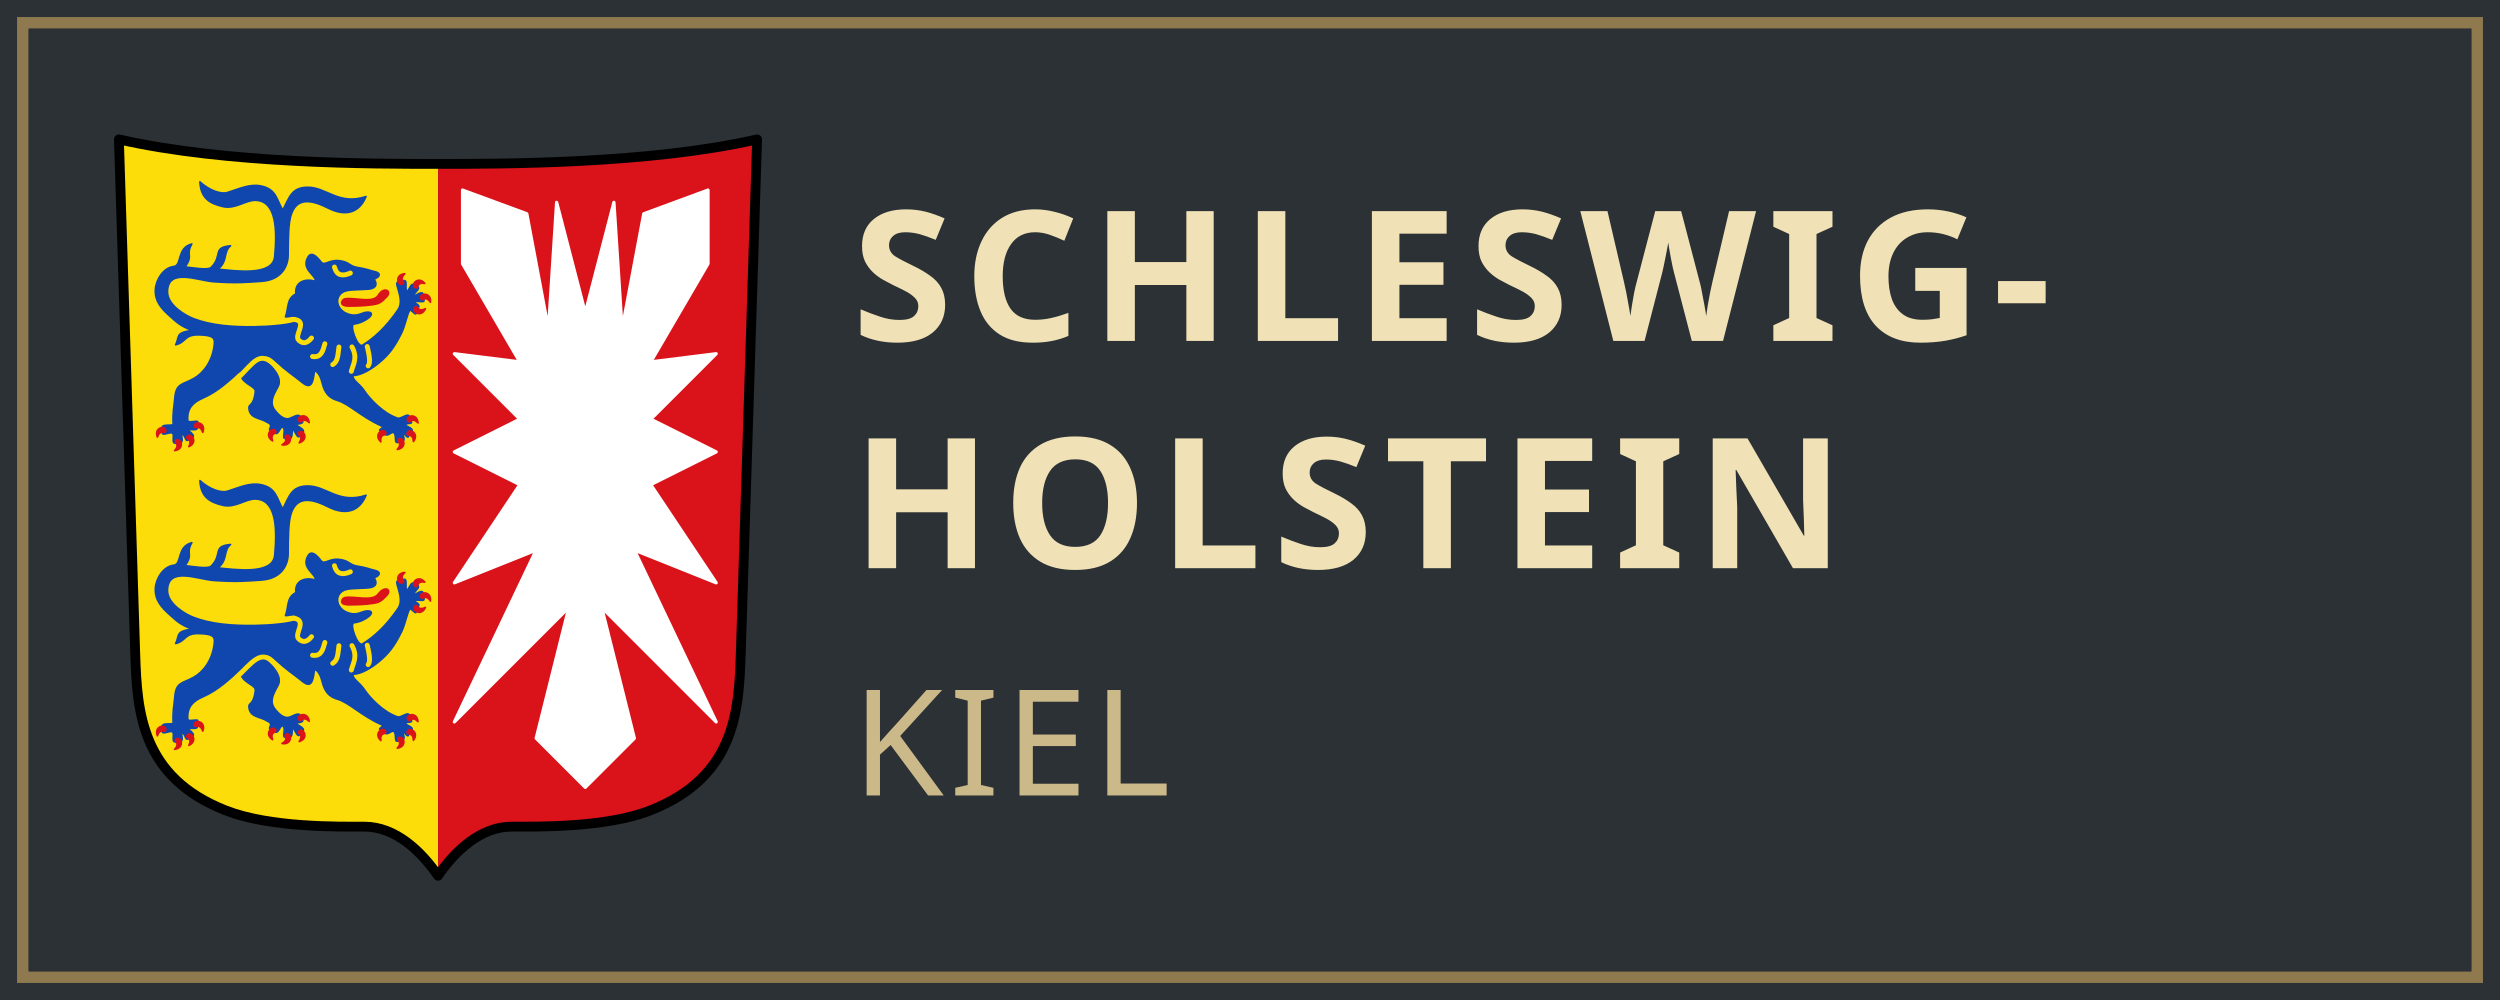
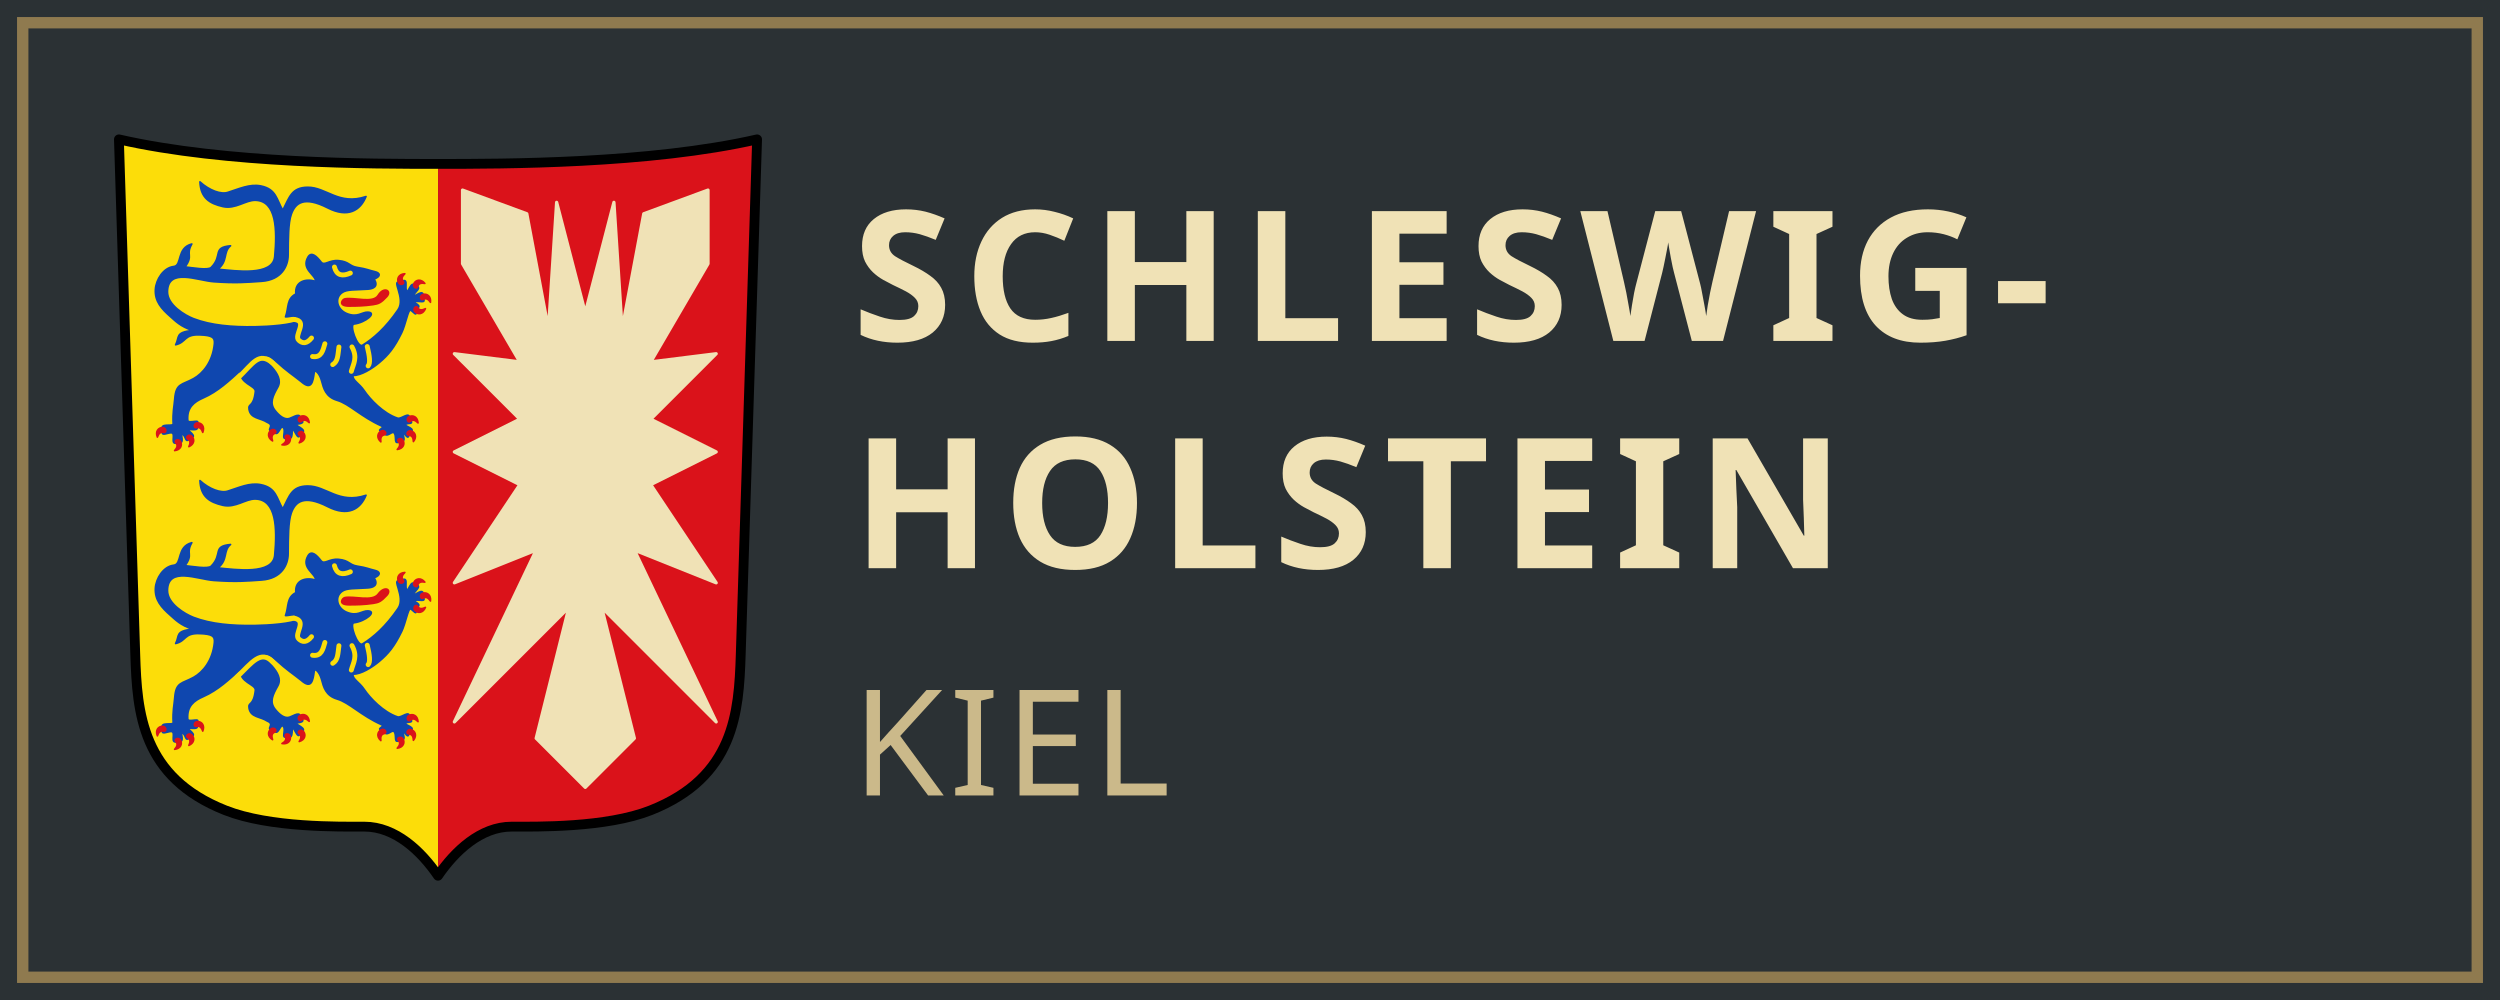
<svg xmlns="http://www.w3.org/2000/svg" width="220" height="88" viewBox="0 0 220 88">
  <defs>
    <symbol id="shield-base" viewBox="0 0 400 500">
      <g fill-rule="evenodd">
        <path d="m201 22.819c-40 0-129.52 0-195-15l10 315c1.122 35.34 3.923 74.74 55 95 27.2 10.787 70 10 85 10 15 0 34.735 15 45 30" fill="#fcdd09" />
        <path d="m201.04 22.818c40 0 129.52 0 195-15l-10 315c-1.122 35.34-3.923 74.74-55 95-27.2 10.787-70 10-85 10-15 0-34.735 15-45 30" fill="#da121a" />
        <g stroke-linejoin="round" stroke-linecap="round">
          <path d="m396 6l-10 315c-1.122 35.34-3.923 74.74-55 95-27.2 10.787-70 10-85 10-19 0-34.735 15-45 30-10.265-15-26-30-45-30-15 0-57.799.787-85-10-51.08-20.255-53.878-59.662-55-95l-10-315c65.48 15 155 15 195 15 40 0 129.52 0 195-15z" fill="none" stroke="#000" stroke-width="6" />
-           <path d="m273.5 44.5l-5 77.5-13.249-70.54-39.25-14.464v45l35 60-40-5 40 40-40 20 40 20-40 60 50-20-50 105 70-70-20 80 30 30 30-30-20-80 70 70-50-105 50 20-40-60 40-20-40-20 40-40-40 5 35-60v-45l-39.25 14.464-13.249 70.54-5-77.5-17.5 67.5z" fill="#fff" stroke="#fff" stroke-width="2" />
+           <path d="m273.5 44.5l-5 77.5-13.249-70.54-39.25-14.464v45l35 60-40-5 40 40-40 20 40 20-40 60 50-20-50 105 70-70-20 80 30 30 30-30-20-80 70 70-50-105 50 20-40-60 40-20-40-20 40-40-40 5 35-60v-45l-39.25 14.464-13.249 70.54-5-77.5-17.5 67.5z" fill="#F0E2B6" stroke="#F0E2B6" stroke-width="2" />
          <path d="m157.02 223.49c-16.726 5.569-24.25-5.801-35.739-5.672-9.76.109-11.08 6.03-15.13 14.03-3.801-6.476-3.896-12.96-13.483-14.854-6.766-1.337-13.383 1.85-19.812 3.851-4.429 1.647-11.662-1.192-17.335-6.327.415 9.797 5.779 13.248 14.03 15.13 7.652 1.744 13.821-3.975 19.812-3.851 12.902.268 13.332 17.909 11.832 34.385-1.1 12.09-23.912 8.749-34.671 7.702 6.329-4.957 3.03-10.478 7.705-14.304-11.434 1.026-4.602 5.927-11.832 13.204-1.947 1.959-11.734.134-15.959-.275 5.277-7.152.212-7.152 4.127-14.03-9.403 2.31-5.896 13.189-11.01 13.754-6.352.702-10.93 8.01-11.282 14.03-.422 7.222 3.634 11.793 9.356 16.78 2.808 2.448 5.988 5.904 13.208 8.252-10.676 1.282-7.665 3.946-10.181 8.802 6.734-1.535 4.985-6.384 14.584-6.05 7.842.271 9.462 1.541 9.08 5.502-1.062 11.02-7.086 18.08-12.658 21.18-7.205 4.01-10.813 2.709-11.557 12.378-.375 4.869-1.345 8.092-.963 15.267.11 2.062-8.989-1.054-6.191 3.989-1.883 4.237 3.03 1.333 5.091 1.513 3.173.277-1.47 8.07 3.99 6.05 4.823 1.241 1.212-5.743 2.614-5.226 2.648.976 1.53 6.315 4.953 2.476 5.577-.955-3.177-5.523-.963-5.364 3.867.277 6.707.642 4.54-2.751 4.052-4.579-4.896-.194-5.091-2.888-.564-7.816 3.829-11.135 9.493-13.616 8.929-3.911 15.901-10.542 22.843-16.833-1.369 8.238 9.373 9.124 8.939 12.982-1.116 9.93-4.528 6.861-3.852 10.856.985 5.821 6.842 5.065 11.191 7.967 5.23 2.112-2.041 5.128 3.781 5.475 3 4.481 3.988-4.282 5.94-2.292 1.94 1.977-1.738 8.101 2.396 6.274 4.65 2.479 2.159-7.105 3.658-5.174 2.027 2.612 3.057 7.145 4.692 2.523 5.541-2.133-5.081-5.426-2.685-5.696 2.581-.291 5.684-.812 2.557-3.01-.061-4.589-4.044-1.431-6.799-.522-3.075 1.014-6.315-1.76-8.772-4.851-3.628-4.563-1.352-8.926 1.651-14.304 4.658-8.341-10.831-17.299-8.53-18.705 2.102-1.284 4.546.367 7.154 2.751 7.35 6.716 10.488 8.474 15.684 12.654 6.311 5.562 7.16.153 7.98-5.777.263-1.899 3.153.44 4.424 5.221 1.212 4.558 2.464 9.895 9.61 11.982 7.315 2.136 14.553 10.07 27.1 15.668 2.384 1.405-4.471 2.469.939 3.584 2.335 4.885 5.417-1.627 6.957.975 1.351 2.285-.817 7.678 3.627 4.59 4.479 1.03.496-5.373 1.551-5.02 1.234.419 3.501 5.422 3.624.42 5.869-2.997-3.159-4.345-2.071-5.468 1.378-1.422 5.842.513 2.426-3.465.285-5.193-4.875.357-7.282-.433-8.71-2.859-16.961-11.684-20.362-16.78-3.082-4.618-7.28-6.235-6.879-9.353 4.769.288 11.842-4.253 15.959-7.702 5.774-4.836 9.283-9.195 13.758-18.293 2.376-4.83 4.078-14.478 5.366-13.891 1.825.832 4.266 5.137 3.302-.55 5.161-2.364-2.393-3.955-.655-4.579 2.486-.893 7.434 1.59 5.057-2.435 1.142-6.911-5.941.483-5.641-1.513.285-1.896 5.823-4.888.698-5.948-2.559-3.21-4.046 5.056-5.1 3.197-1.302-2.294 1.611-8.81-3.95-5.163-5.958-1.964 3.573 9.603-1.279 16.716-7.624 11.179-15.04 17.537-21.738 21.731-3.02 1.891-8.156-12.579-5.228-12.929 7.122-.849 14.407-7.05 8.53-7.299-3.647-.155-6.435 3.671-13.208.697-5.464-2.399-7.42-9.15-2.476-12.654 2.856-2.024 8.125-1.532 15.684-2.063 3.384-.238 6.658-1.624 3.852-6.189 4.272-1.65 3.806-3.764.413-4.539-3.668-.838-4.801-1.664-10.869-2.613-4.803-.751-4.734-3.528-11.282-4.126-5.895-.539-8.689 3.455-10.731.825-2.544-3.276-5.838-6.672-7.98-3.03-4.392 7.479 4.587 10.736 4.678 14.854-5.913-1.873-12.921-.054-12.11 7.702-5.77 2.934-4.288 8.344-6.329 14.03 2.926.204 7.04-2.36 7.98 2.476-3.562 2.355-17.934 3.452-26.966 3.576-13.483.185-26.465-.848-37.15-4.951-5.252-2.02-16.06-8.381-15.959-16.505.183-14.773 18.305-6.751 28.342-6.05 13.652.951 19.633.385 29.17-.275 12.375-.857 16.193-9.515 16.235-15.954.063-9.847.061-19.806 1.926-25.03 2.381-6.672 7.444-11.413 22.288-3.851 12.211 6.22 19.902 1.671 23.356-6.982z" fill="#0f47af" stroke="#0f47af" />
          <path d="m78.2 334.56c9.261-9.02 14.478-16.703 21.867-9.203m57.693-10.209c1.475 5.881 2 10.339.55 11.832m-9.89-11.59c3.615 6.579.805 10.406-.389 14.924m-7.569-14.877c-.693 5.02-.55 8.817-3.797 10.751m-4.784-12.743c-1.226 4.117-2.084 8.663-7.569 7.814m-11.366-22.644c8.563 1.571-.27 9.696 2.98 12.69 2.319 2.137 4.788 2.299 7.783-1.362m14.01-43.38c1.298 5.121 4.765 5.905 9.728 3.696" fill="none" stroke="#fcdd09" stroke-width="3" />
        </g>
      </g>
      <g stroke-linejoin="round" stroke-linecap="round">
        <g fill="#da121a" stroke="#da121a">
          <path d="m29.512 370.52c-1.455-3.544.704-5.835 3.108-5.831 2.54.003 2.668 3.436.674 2.938-2.033-.508-3.079.891-3.782 2.893z" />
          <path d="m40.04 378.75c3.811-.406 4.8-3.393 3.653-5.507-1.211-2.232-4.293-.713-2.906.805 1.413 1.546.68 3.131-.747 4.702z" />
          <path d="m48.749 376.36c3.516-1.523 3.57-4.669 1.845-6.345-1.821-1.77-4.31.599-2.534 1.634 1.81 1.055 1.583 2.786.688 4.711z" />
          <path d="m57.24 367.62c1.455-3.544-.704-5.835-3.108-5.831-2.54.003-2.668 3.436-.674 2.938 2.033-.508 3.079.891 3.782 2.893z" />
          <path d="m193.32 292.02c-1.451 3.546-4.596 3.664-6.308 1.975-1.807-1.784.51-4.32 1.582-2.566 1.092 1.787 2.819 1.525 4.726.591z" />
          <path d="m196.4 288.13c.482-3.801-2.199-5.45-4.52-4.821-2.451.664-1.682 4.01.115 3.01 1.831-1.019 3.205.059 4.405 1.809z" />
          <path d="m192.96 276.58c-2.407-2.981-5.455-2.192-6.609-.083-1.219 2.227 1.729 3.992 2.252 2 .533-2.026 2.263-2.269 4.357-1.922z" />
          <path d="m180.74 270.68c-3.828.186-4.987 3.112-3.964 5.287 1.08 2.298 4.244.958 2.947-.636-1.322-1.625-.499-3.165 1.017-4.651z" />
          <path d="m122.28 361.64c-.392-3.811-3.377-4.811-5.495-3.672-2.237 1.202-.728 4.289.794 2.908 1.552-1.407 3.135-.669 4.701.764z" />
          <path d="m116.19 374c3.687-1.046 4.155-4.158 2.667-6.05-1.572-1.994-4.351.025-2.727 1.285 1.655 1.284 1.201 2.971.061 4.761z" />
          <path d="m105.64 375.22c3.768.699 5.57-1.881 5.075-4.234-.523-2.485-3.91-1.909-3.01-.059.913 1.886-.243 3.195-2.06 4.293z" />
          <path d="m99.9 372.85c-3.285-1.972-2.924-5.098-.994-6.532 2.038-1.515 4.194 1.161 2.297 1.953-1.933.808-1.936 2.554-1.303 4.579z" />
          <path d="m166.07 373.42c-2.881-2.527-1.967-5.538.188-6.605 2.276-1.127 3.919 1.89 1.911 2.331-2.046.45-2.361 2.168-2.099 4.274z" />
          <path d="m176.1 378.06c3.804-.466 4.745-3.47 3.565-5.564-1.246-2.212-4.303-.644-2.893.851 1.438 1.524.73 3.12-.672 4.713z" />
          <path d="m185.97 373.24c2.408-2.98.995-5.792-1.311-6.476-2.435-.723-3.54 2.53-1.486 2.623 2.093.095 2.696 1.734 2.797 3.854z" />
          <path d="m188.79 361.84c-.242-3.823-3.185-4.94-5.346-3.886-2.283 1.113-.897 4.257.679 2.937 1.606-1.345 3.159-.545 4.667.949z" />
          <path d="m144.09 286.01c5.853-1.066 16.78 2.737 20.395-2.167 3.982-5.402 8.517-2.745 5.228.825-3.441 3.735-4.941 4.404-8.392 4.904-5.369.778-10.183.901-14.835.882-6.805-.027-4.055-4.142-2.396-4.444z" />
        </g>
        <g fill-rule="evenodd">
          <path d="m157.02 40.938c-16.726 5.569-24.25-5.801-35.739-5.672-9.76.109-11.08 6.03-15.13 14.03-3.801-6.476-3.896-12.96-13.483-14.854-6.766-1.337-13.383 1.85-19.812 3.851-4.429 1.647-11.662-1.192-17.335-6.327.415 9.797 5.779 13.248 14.03 15.13 7.652 1.744 13.821-3.975 19.812-3.851 12.902.268 13.332 17.909 11.832 34.385-1.1 12.09-23.912 8.749-34.671 7.702 6.329-4.957 3.03-10.478 7.705-14.304-11.434 1.026-4.602 5.927-11.832 13.204-1.947 1.959-11.734.134-15.959-.275 5.277-7.152.212-7.152 4.127-14.03-9.403 2.31-5.896 13.189-11.01 13.754-6.352.702-10.93 8.01-11.282 14.03-.422 7.222 3.634 11.793 9.356 16.78 2.808 2.448 5.988 5.904 13.208 8.252-10.676 1.282-7.665 3.946-10.181 8.802 6.734-1.535 4.985-6.384 14.584-6.05 7.842.271 9.462 1.541 9.08 5.502-1.062 11.02-7.086 18.08-12.658 21.18-7.205 4.01-10.813 2.709-11.557 12.378-.375 4.869-1.345 8.092-.963 15.267.11 2.062-8.989-1.054-6.191 3.989-1.883 4.237 3.03 1.333 5.091 1.513 3.173.277-1.47 8.07 3.99 6.05 4.823 1.241 1.212-5.743 2.614-5.226 2.648.976 1.53 6.315 4.953 2.476 5.577-.955-3.177-5.523-.963-5.364 3.867.277 6.707.642 4.54-2.751 4.052-4.578-4.896-.194-5.091-2.888-.564-7.816 3.829-11.135 9.493-13.616 8.929-3.911 15.901-10.542 22.843-16.833-1.369 8.238 9.373 9.124 8.939 12.982-1.116 9.93-4.528 6.861-3.852 10.856.985 5.821 6.842 5.065 11.191 7.967 5.23 2.112-2.041 5.128 3.781 5.475 3 4.481 3.988-4.282 5.94-2.292 1.94 1.977-1.738 8.101 2.396 6.274 4.65 2.479 2.159-7.105 3.658-5.174 2.027 2.612 3.057 7.145 4.692 2.523 5.541-2.133-5.081-5.426-2.685-5.696 2.581-.291 5.684-.812 2.557-3.01-.061-4.589-4.044-1.431-6.799-.523-3.075 1.014-6.315-1.76-8.772-4.851-3.628-4.563-1.352-8.926 1.651-14.304 4.658-8.341-10.831-17.299-8.53-18.705 2.102-1.284 4.546.367 7.154 2.751 7.35 6.716 10.488 8.474 15.684 12.654 6.311 5.562 7.16.153 7.98-5.777.263-1.899 3.153.44 4.424 5.221 1.212 4.558 2.464 9.895 9.61 11.982 7.315 2.136 14.553 10.07 27.1 15.668 2.384 1.405-4.471 2.469.939 3.584 2.335 4.885 5.417-1.627 6.957.975 1.351 2.285-.817 7.678 3.627 4.59 4.479 1.03.496-5.373 1.551-5.02 1.234.419 3.501 5.422 3.624.42 5.869-2.997-3.159-4.345-2.071-5.468 1.378-1.422 5.842.513 2.426-3.465.285-5.193-4.875.357-7.282-.433-8.71-2.859-16.961-11.684-20.362-16.78-3.082-4.618-7.28-6.235-6.879-9.353 4.769.288 11.842-4.254 15.959-7.702 5.774-4.836 9.283-9.195 13.758-18.293 2.376-4.83 4.078-14.478 5.366-13.891 1.825.832 4.266 5.137 3.302-.55 5.161-2.364-2.393-3.955-.655-4.579 2.486-.893 7.434 1.59 5.057-2.435 1.142-6.911-5.941.483-5.641-1.513.285-1.896 5.823-4.888.698-5.948-2.559-3.21-4.046 5.056-5.1 3.197-1.302-2.294 1.611-8.81-3.95-5.163-5.958-1.964 3.573 9.603-1.279 16.716-7.624 11.179-15.04 17.537-21.738 21.731-3.02 1.891-8.156-12.579-5.228-12.929 7.122-.849 14.407-7.05 8.53-7.299-3.647-.155-6.435 3.671-13.208.697-5.464-2.399-7.42-9.15-2.476-12.654 2.856-2.024 8.125-1.532 15.684-2.063 3.384-.238 6.658-1.624 3.852-6.189 4.272-1.65 3.806-3.764.413-4.539-3.668-.838-4.801-1.664-10.869-2.613-4.803-.751-4.734-3.528-11.282-4.126-5.895-.539-8.689 3.455-10.731.825-2.544-3.276-5.838-6.672-7.98-3.03-4.392 7.479 4.587 10.736 4.678 14.854-5.913-1.873-12.921-.054-12.11 7.702-5.77 2.934-4.288 8.344-6.329 14.03 2.926.204 7.04-2.36 7.98 2.476-3.562 2.355-17.934 3.452-26.966 3.576-13.483.185-26.465-.848-37.15-4.951-5.252-2.02-16.06-8.381-15.959-16.505.183-14.773 18.305-6.751 28.342-6.05 13.652.951 19.633.385 29.17-.275 12.375-.857 16.193-9.515 16.235-15.954.063-9.847.061-19.806 1.926-25.03 2.381-6.672 7.444-11.413 22.288-3.851 12.211 6.22 19.902 1.671 23.356-6.982z" fill="#0f47af" stroke="#0f47af" />
          <path d="m78.974 151.62c9.261-9.02 12.533-15.925 20.894-9.01m57.887-10.01c1.475 5.881 2 10.339.55 11.832m-9.89-11.59c3.615 6.579.805 10.406-.389 14.924m-7.569-14.877c-.693 5.02-.55 8.817-3.797 10.751m-4.784-12.743c-1.226 4.117-2.084 8.663-7.569 7.814m-11.171-22.644c8.758.987-.464 9.696 2.785 12.69 2.319 2.137 4.788 2.299 7.783-1.362m14.01-43.38c1.298 5.121 4.765 5.905 9.728 3.696" fill="none" stroke="#fcdd09" stroke-width="3" />
        </g>
        <g fill="#da121a" stroke="#da121a">
          <path d="m29.512 187.96c-1.455-3.544.704-5.835 3.108-5.831 2.54.003 2.668 3.436.674 2.938-2.033-.508-3.079.891-3.782 2.893z" />
          <path d="m40.04 196.2c3.811-.406 4.8-3.393 3.653-5.507-1.211-2.232-4.293-.713-2.906.805 1.413 1.546.68 3.131-.747 4.702z" />
          <path d="m48.749 193.81c3.516-1.523 3.57-4.669 1.845-6.345-1.821-1.77-4.31.599-2.534 1.634 1.81 1.055 1.583 2.786.688 4.711z" />
          <path d="m57.24 185.07c1.455-3.544-.704-5.835-3.108-5.831-2.54.003-2.668 3.436-.674 2.938 2.033-.508 3.079.891 3.782 2.893z" />
          <path d="m193.32 109.47c-1.451 3.546-4.596 3.664-6.308 1.975-1.807-1.784.51-4.32 1.582-2.566 1.092 1.787 2.819 1.525 4.726.591z" />
          <path d="m196.4 105.58c.482-3.801-2.199-5.45-4.52-4.821-2.451.664-1.682 4.01.115 3.01 1.831-1.019 3.205.059 4.405 1.809z" />
          <path d="m192.96 94.03c-2.407-2.981-5.455-2.192-6.609-.083-1.219 2.227 1.729 3.992 2.252 2 .533-2.026 2.263-2.269 4.357-1.922z" />
          <path d="m180.74 88.12c-3.828.186-4.987 3.112-3.964 5.287 1.08 2.298 4.244.958 2.947-.636-1.322-1.625-.499-3.165 1.017-4.651z" />
          <path d="m122.28 179.09c-.392-3.811-3.377-4.811-5.495-3.672-2.237 1.202-.728 4.289.794 2.908 1.552-1.407 3.135-.669 4.701.764z" />
          <path d="m116.19 191.44c3.687-1.046 4.155-4.158 2.667-6.05-1.572-1.994-4.351.025-2.727 1.285 1.655 1.284 1.201 2.971.061 4.761z" />
          <path d="m105.64 192.66c3.768.699 5.57-1.881 5.075-4.234-.523-2.485-3.91-1.909-3.01-.059.913 1.886-.243 3.195-2.06 4.293z" />
          <path d="m99.9 190.29c-3.285-1.972-2.924-5.098-.994-6.532 2.038-1.515 4.194 1.161 2.297 1.953-1.933.808-1.936 2.554-1.303 4.579z" />
          <path d="m166.07 190.86c-2.881-2.527-1.967-5.538.188-6.605 2.276-1.127 3.919 1.89 1.911 2.331-2.046.45-2.361 2.168-2.099 4.274z" />
          <path d="m176.1 195.51c3.804-.466 4.745-3.47 3.565-5.564-1.246-2.212-4.303-.644-2.893.851 1.438 1.524.73 3.12-.672 4.713z" />
          <path d="m185.97 190.69c2.408-2.98.995-5.792-1.311-6.476-2.435-.723-3.54 2.53-1.486 2.623 2.093.095 2.696 1.734 2.797 3.854z" />
          <path d="m188.79 179.29c-.242-3.823-3.185-4.94-5.346-3.886-2.283 1.113-.897 4.257.679 2.937 1.606-1.345 3.159-.545 4.667.949z" />
          <path d="m144.09 103.45c5.853-1.066 17.244 3.047 20.395-2.167 3.432-5.678 8.517-2.745 5.228.825-3.441 3.735-4.941 4.404-8.392 4.904-5.369.778-10.183.901-14.835.882-6.805-.028-4.055-4.142-2.396-4.444z" />
        </g>
      </g>
    </symbol>
    <clipPath id="shieldClip">
      <path d="M0 0 H48 V29                C48 48 37 60 24 65                C11 60 0 48 0 29 Z" />
    </clipPath>
  </defs>
  <rect x="0" y="0" width="220" height="88" fill="#2B3134" />
  <rect x="2" y="2" width="216" height="84" rx="0" fill="#2B3134" stroke="#8F7A4F" stroke-width="1" />
  <use href="#shield-base" x="8" y="7" width="48" height="65" fill="#111315" transform="scale(1.2)" />
  <text x="75" y="30" font-family="'D-DIN', 'DIN 1451', sans-serif" font-size="16" font-weight="700" letter-spacing="1" fill="#F0E2B6">
    SCHLESWIG-
  </text>
  <text x="75" y="50" font-family="'D-DIN', 'DIN 1451', sans-serif" font-size="16" font-weight="700" letter-spacing="1" fill="#F0E2B6">
    HOLSTEIN
  </text>
  <text x="75" y="70" font-family="'D-DIN', 'DIN 1451', sans-serif" font-size="13" font-weight="400" letter-spacing="0.5" fill="#CBB98A">
    KIEL
  </text>
</svg>
